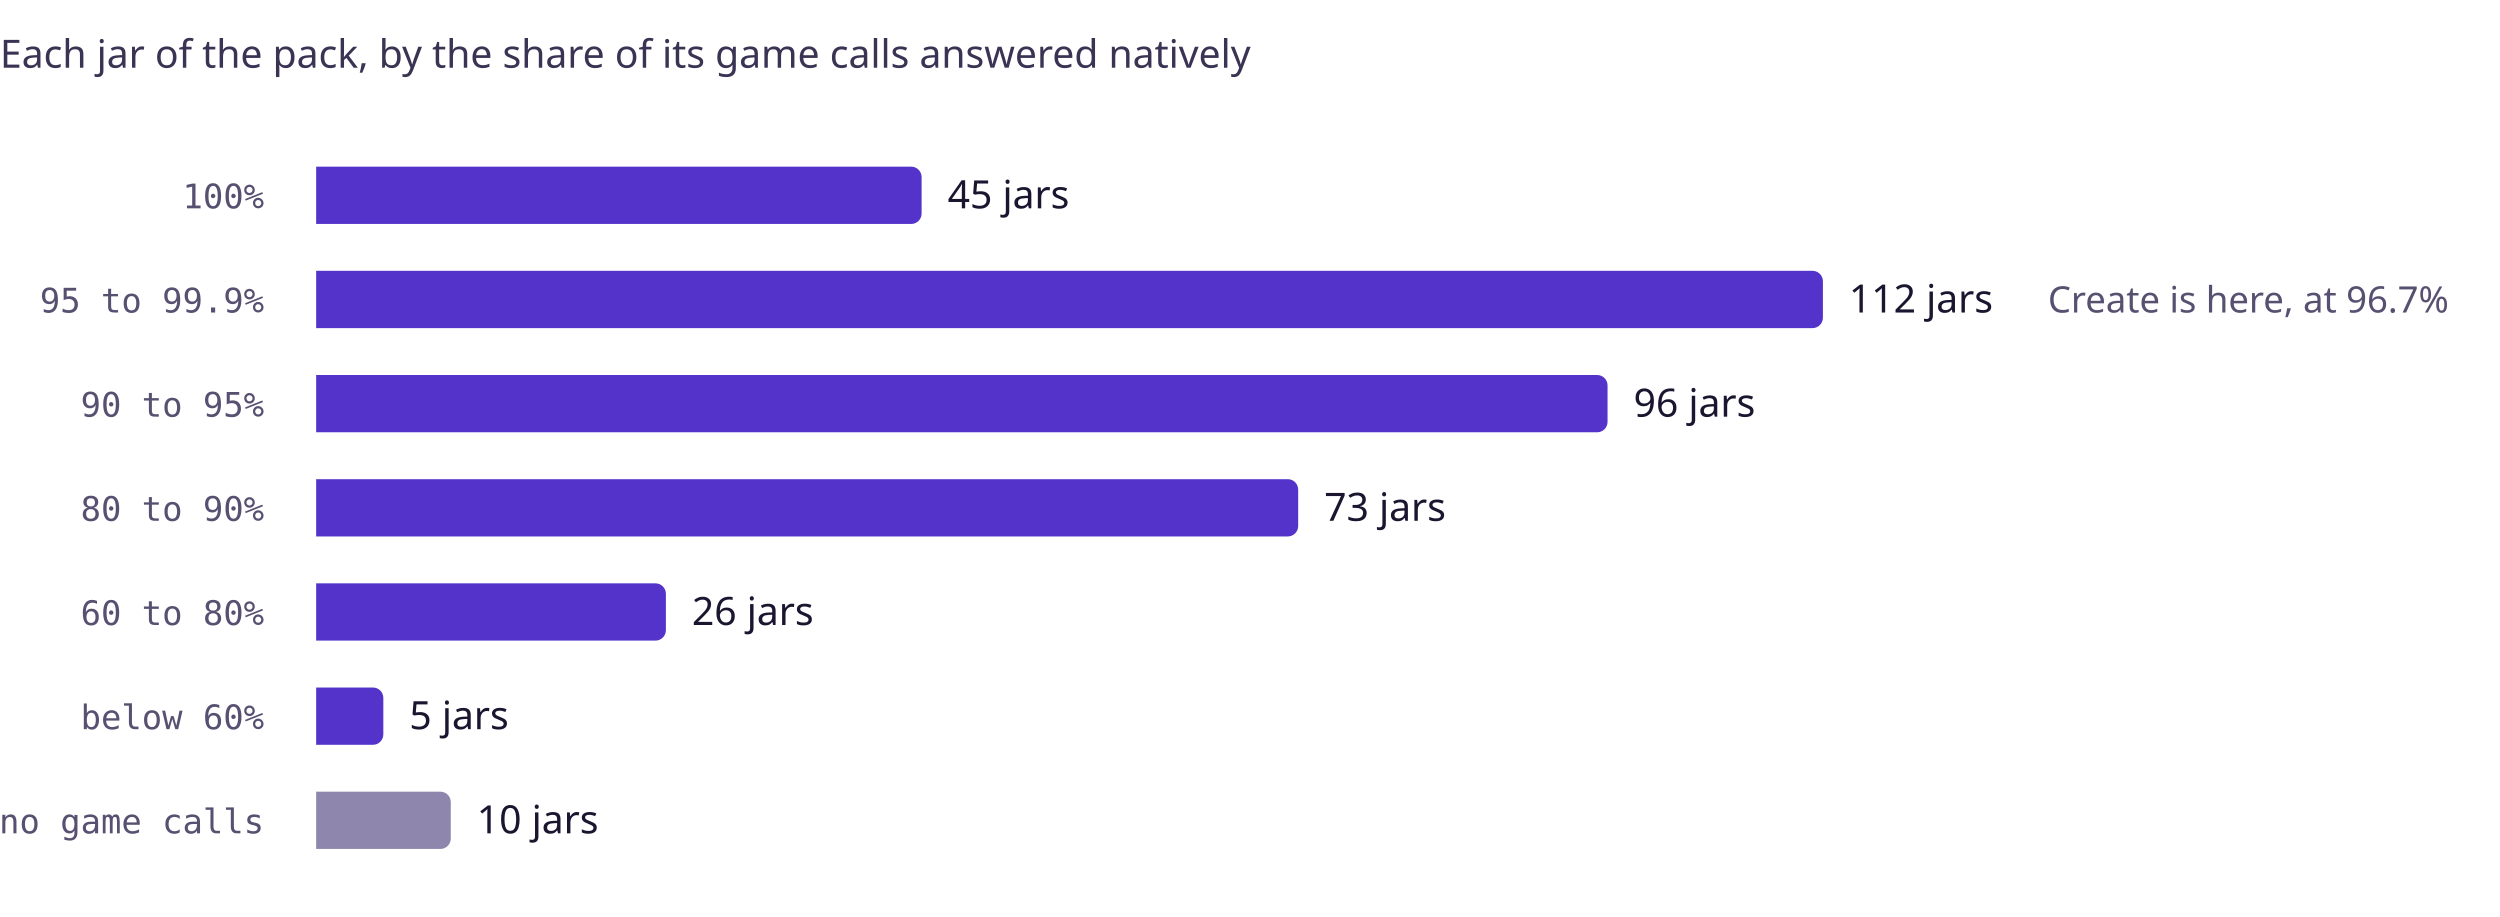
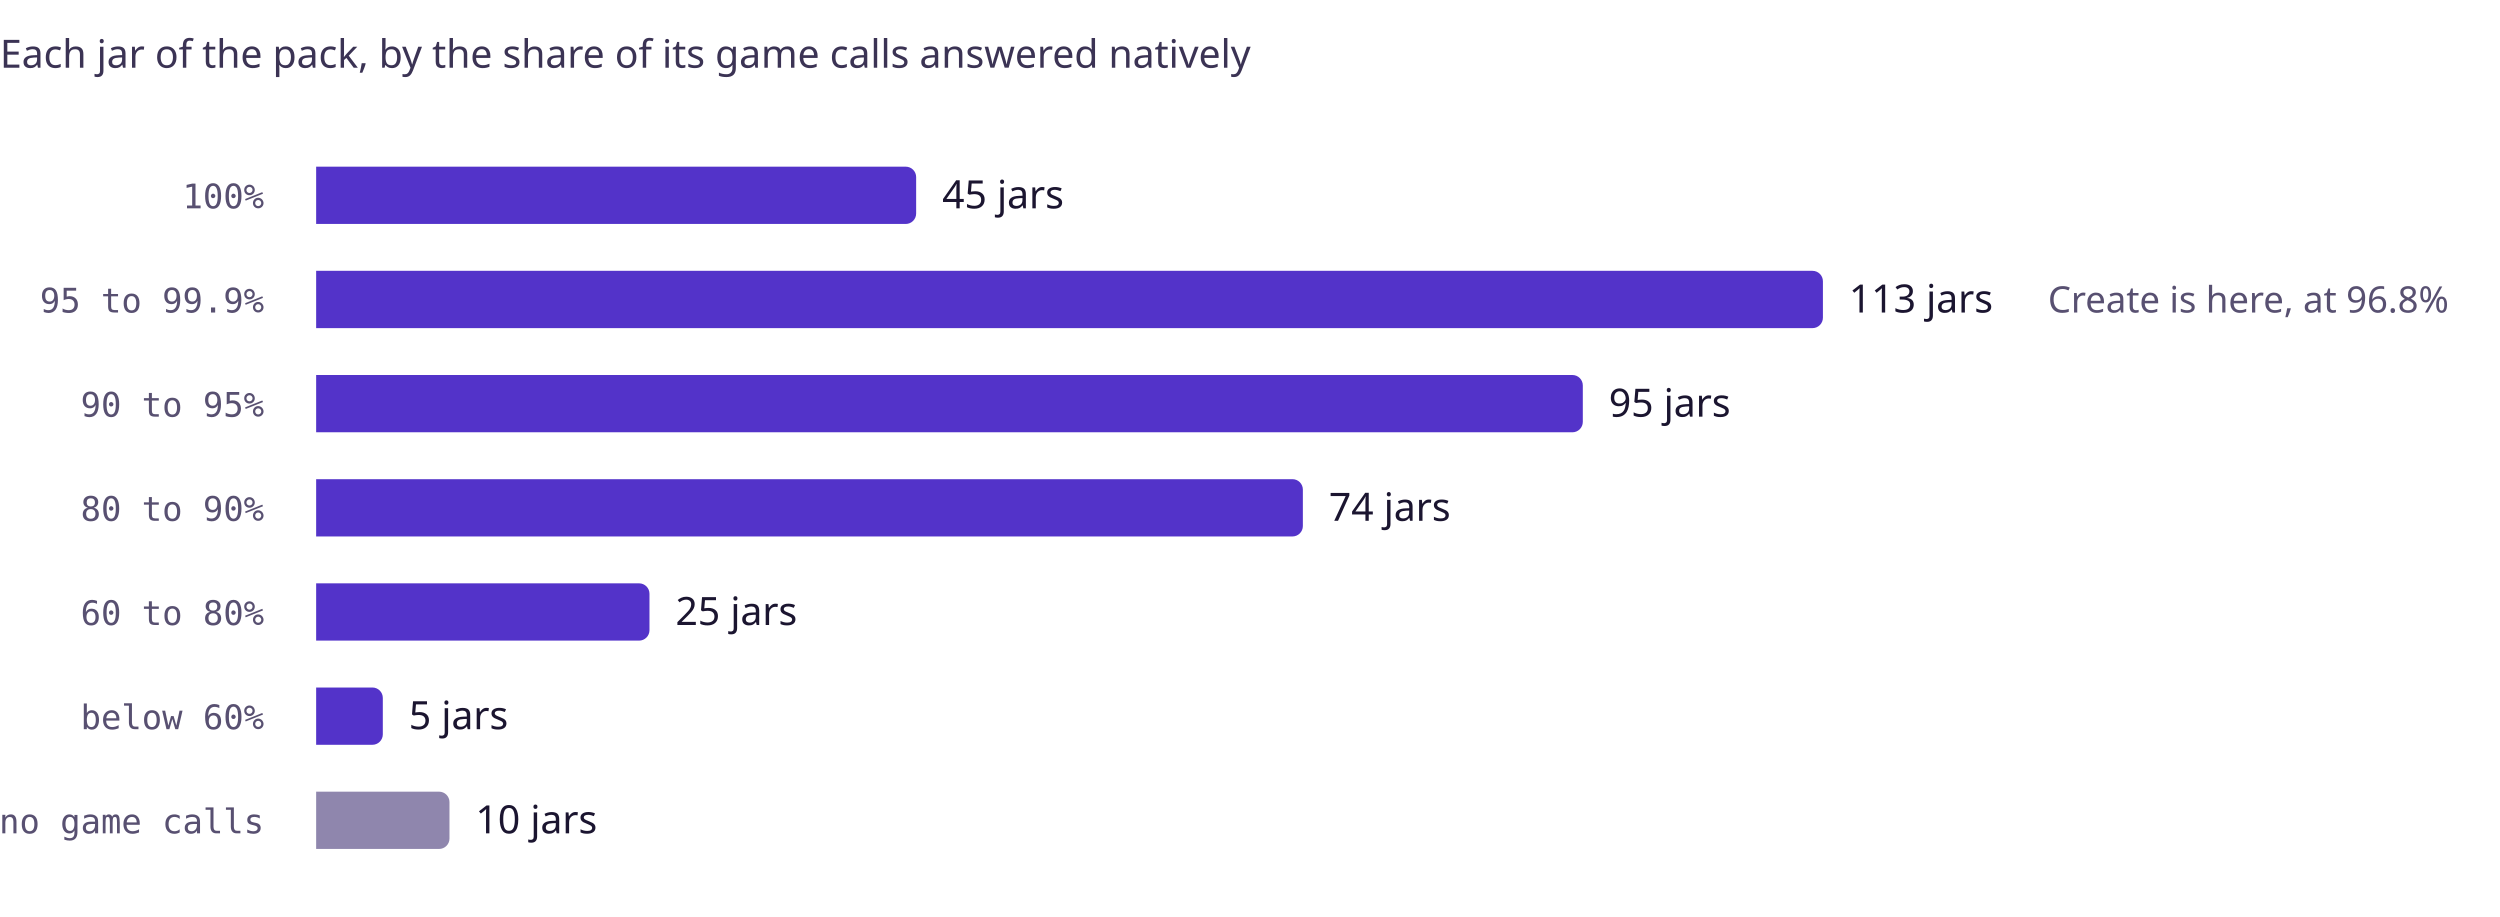
<svg xmlns="http://www.w3.org/2000/svg" viewBox="0 0 960 352" width="960" height="352" role="img" aria-labelledby="t d">
  <text x="0.0" y="26.0" font-family="'HZ Geist', sans-serif" font-weight="400" font-size="15" fill="#3b3354">Each jar of the pack, by the share of its game calls answered natively</text>
  <text x="101.4" y="80.0" font-family="'HZ Geist Mono', ui-monospace, monospace" font-weight="400" font-size="13" fill="#585071" text-anchor="end">100%</text>
-   <path d="M121.4 64h228.5a4 4 0 0 1 4 4v14a4 4 0 0 1 -4 4h-228.5Z" fill="#5333c9" />
-   <text x="363.9" y="80.0" font-family="'HZ Geist Medium', sans-serif" font-weight="500" font-size="15" fill="#1b1530">45 jars</text>
+   <path d="M121.4 64h226.4a4 4 0 0 1 4 4v14a4 4 0 0 1 -4 4h-226.4Z" fill="#5333c9" />
+   <text x="361.8" y="80.0" font-family="'HZ Geist Medium', sans-serif" font-weight="500" font-size="15" fill="#1b1530">45 jars</text>
  <text x="101.4" y="120.0" font-family="'HZ Geist Mono', ui-monospace, monospace" font-weight="400" font-size="13" fill="#585071" text-anchor="end">95 to 99.9%</text>
  <path d="M121.4 104h574.6a4 4 0 0 1 4 4v14a4 4 0 0 1 -4 4h-574.6Z" fill="#5333c9" />
-   <text x="710.0" y="120.0" font-family="'HZ Geist Medium', sans-serif" font-weight="500" font-size="15" fill="#1b1530">112 jars</text>
-   <text x="786.4" y="120.0" font-family="'HZ Geist', sans-serif" font-weight="400" font-size="14" fill="#585071">Create is here, at 96.7%</text>
+   <text x="710.0" y="120.0" font-family="'HZ Geist Medium', sans-serif" font-weight="500" font-size="15" fill="#1b1530">113 jars</text>
+   <text x="786.4" y="120.0" font-family="'HZ Geist', sans-serif" font-weight="400" font-size="14" fill="#585071">Create is here, at 96.8%</text>
  <text x="101.4" y="160.0" font-family="'HZ Geist Mono', ui-monospace, monospace" font-weight="400" font-size="13" fill="#585071" text-anchor="end">90 to 95%</text>
-   <path d="M121.4 144h491.9a4 4 0 0 1 4 4v14a4 4 0 0 1 -4 4h-491.9Z" fill="#5333c9" />
-   <text x="627.3" y="160.0" font-family="'HZ Geist Medium', sans-serif" font-weight="500" font-size="15" fill="#1b1530">96 jars</text>
+   <path d="M121.4 144h482.4a4 4 0 0 1 4 4v14a4 4 0 0 1 -4 4h-482.4Z" fill="#5333c9" />
+   <text x="617.8" y="160.0" font-family="'HZ Geist Medium', sans-serif" font-weight="500" font-size="15" fill="#1b1530">95 jars</text>
  <text x="101.4" y="200.0" font-family="'HZ Geist Mono', ui-monospace, monospace" font-weight="400" font-size="13" fill="#585071" text-anchor="end">80 to 90%</text>
-   <path d="M121.4 184h373.1a4 4 0 0 1 4 4v14a4 4 0 0 1 -4 4h-373.1Z" fill="#5333c9" />
-   <text x="508.5" y="200.0" font-family="'HZ Geist Medium', sans-serif" font-weight="500" font-size="15" fill="#1b1530">73 jars</text>
+   <path d="M121.4 184h374.9a4 4 0 0 1 4 4v14a4 4 0 0 1 -4 4h-374.9Z" fill="#5333c9" />
+   <text x="510.3" y="200.0" font-family="'HZ Geist Medium', sans-serif" font-weight="500" font-size="15" fill="#1b1530">74 jars</text>
  <text x="101.4" y="240.0" font-family="'HZ Geist Mono', ui-monospace, monospace" font-weight="400" font-size="13" fill="#585071" text-anchor="end">60 to 80%</text>
-   <path d="M121.4 224h130.3a4 4 0 0 1 4 4v14a4 4 0 0 1 -4 4h-130.3Z" fill="#5333c9" />
-   <text x="265.7" y="240.0" font-family="'HZ Geist Medium', sans-serif" font-weight="500" font-size="15" fill="#1b1530">26 jars</text>
+   <path d="M121.4 224h124.0a4 4 0 0 1 4 4v14a4 4 0 0 1 -4 4h-124.0Z" fill="#5333c9" />
+   <text x="259.4" y="240.0" font-family="'HZ Geist Medium', sans-serif" font-weight="500" font-size="15" fill="#1b1530">25 jars</text>
  <text x="101.4" y="280.0" font-family="'HZ Geist Mono', ui-monospace, monospace" font-weight="400" font-size="13" fill="#585071" text-anchor="end">below 60%</text>
-   <path d="M121.4 264h21.8a4 4 0 0 1 4 4v14a4 4 0 0 1 -4 4h-21.8Z" fill="#5333c9" />
-   <text x="157.2" y="280.0" font-family="'HZ Geist Medium', sans-serif" font-weight="500" font-size="15" fill="#1b1530">5 jars</text>
+   <path d="M121.4 264h21.6a4 4 0 0 1 4 4v14a4 4 0 0 1 -4 4h-21.6Z" fill="#5333c9" />
+   <text x="157.0" y="280.0" font-family="'HZ Geist Medium', sans-serif" font-weight="500" font-size="15" fill="#1b1530">5 jars</text>
  <text x="101.4" y="320.0" font-family="'HZ Geist Mono', ui-monospace, monospace" font-weight="400" font-size="13" fill="#585071" text-anchor="end">no game calls</text>
-   <path d="M121.4 304h47.7a4 4 0 0 1 4 4v14a4 4 0 0 1 -4 4h-47.7Z" fill="#8f86ad" />
-   <text x="183.1" y="320.0" font-family="'HZ Geist Medium', sans-serif" font-weight="500" font-size="15" fill="#1b1530">10 jars</text>
+   <path d="M121.4 304h47.2a4 4 0 0 1 4 4v14a4 4 0 0 1 -4 4h-47.2Z" fill="#8f86ad" />
+   <text x="182.6" y="320.0" font-family="'HZ Geist Medium', sans-serif" font-weight="500" font-size="15" fill="#1b1530">10 jars</text>
</svg>
